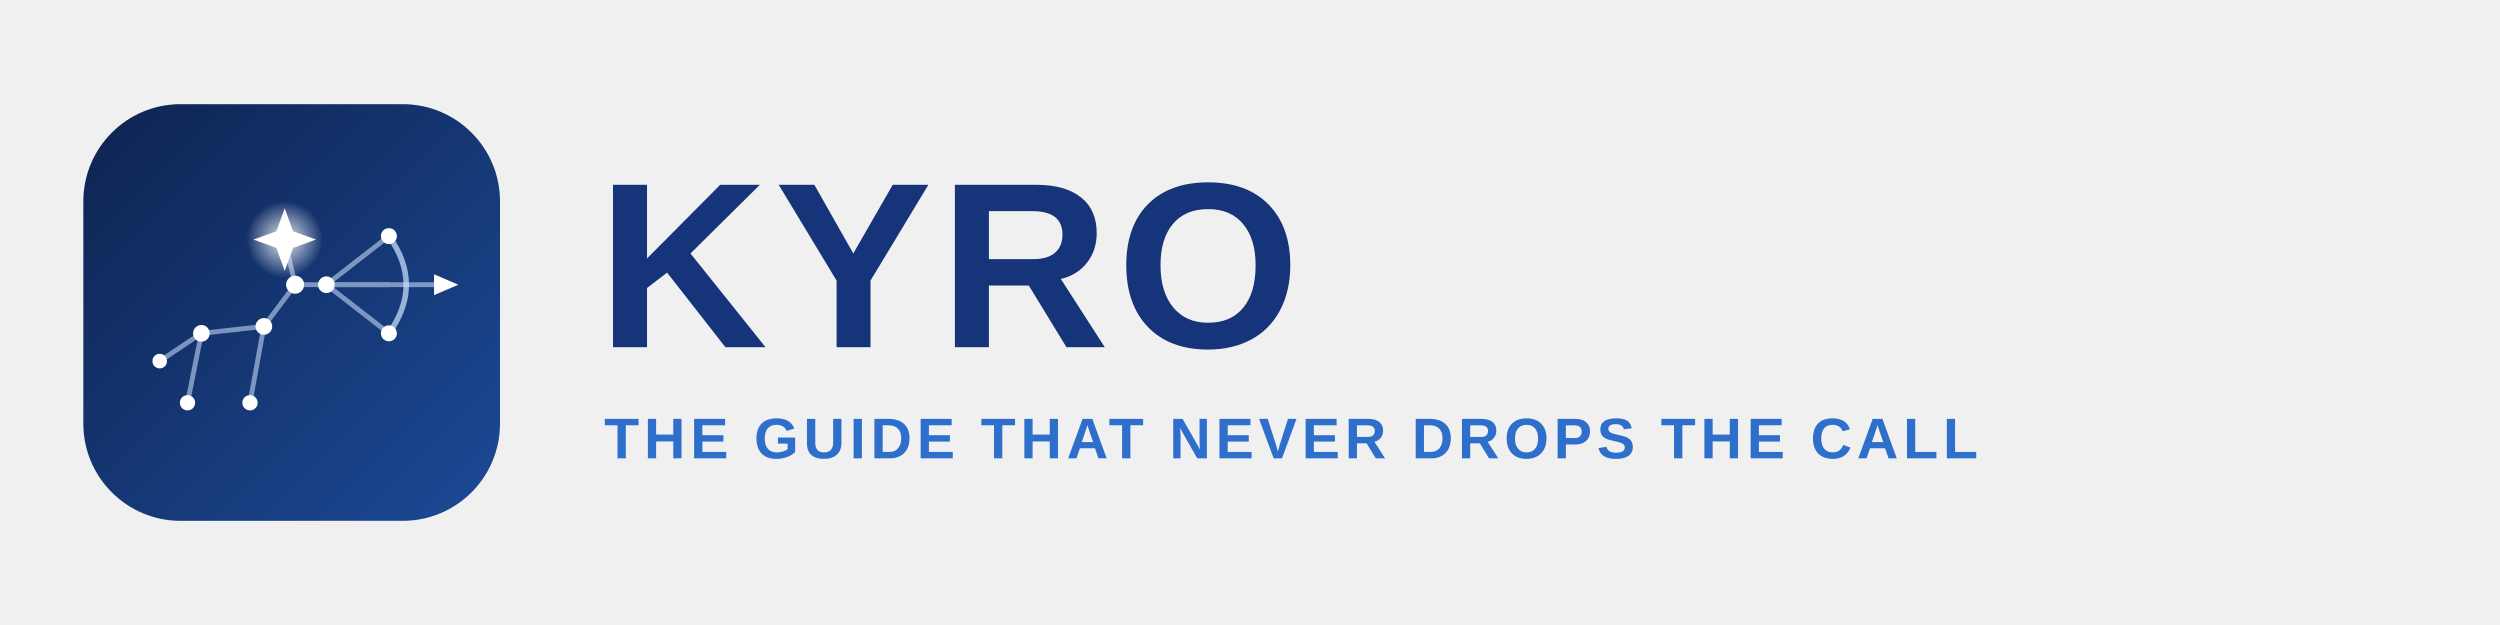
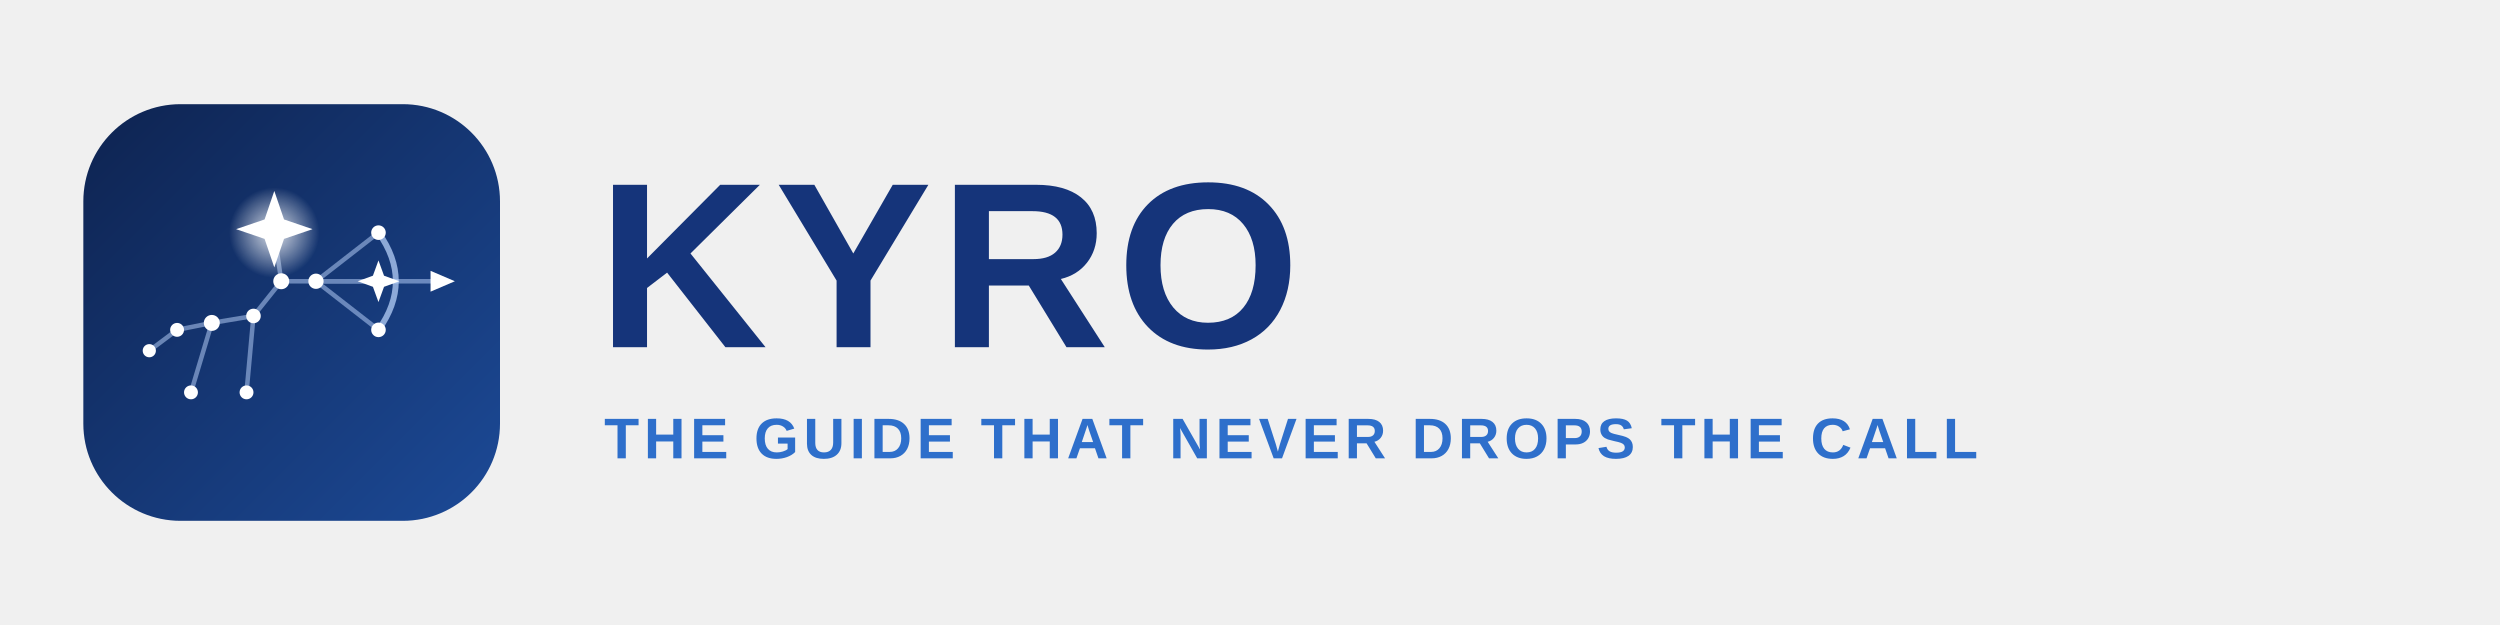
<svg xmlns="http://www.w3.org/2000/svg" viewBox="0 0 720 180" width="720" height="180" role="img" aria-label="Kyro logo">
  <defs>
    <linearGradient id="bg" x1="0" y1="0" x2="1" y2="1">
      <stop offset="0" stop-color="#0E2350" />
      <stop offset="1" stop-color="#1C4A97" />
    </linearGradient>
    <radialGradient id="halo" cx="0.5" cy="0.5" r="0.5">
-       <stop offset="0" stop-color="#FFFFFF" stop-opacity="0.9" />
+       <stop offset="0" stop-color="#FFFFFF" stop-opacity="0.85" />
      <stop offset="1" stop-color="#FFFFFF" stop-opacity="0" />
    </radialGradient>
  </defs>
  <g transform="translate(24,30)">
    <rect x="0" y="0" width="120" height="120" rx="28" fill="url(#bg)" />
-     <g transform="translate(-2,8)">
-       <g stroke="#CFE4FF" stroke-width="1.4" stroke-linecap="round" stroke-linejoin="round" opacity="0.55" fill="none">
-         <path d="M60 31 L63 44 L54 56 L36 58 L24 66" />
-         <path d="M54 56 L50 78" />
-         <path d="M36 58 L32 78" />
-         <path d="M63 44 L90 44" />
-         <path d="M90 30 L72 44 L90 58" />
-         <path d="M72 44 L104 44" />
+     <g transform="translate(-3,7)">
+       <g stroke="#BFD8FF" stroke-width="1.3" stroke-linecap="round" stroke-linejoin="round" opacity="0.5" fill="none">
+         <path d="M58 30 L60 44 L52 54 L40 56 L30 58 L22 64" />
+         <path d="M52 54 L50 76" />
+         <path d="M40 56 L34 76" />
+         <path d="M60 44 L88 44" />
+         <path d="M88 30 L70 44 L88 58" />
+         <path d="M70 44 L104 44" />
      </g>
-       <path d="M90 30 Q100 44 90 58" fill="none" stroke="#CFE4FF" stroke-width="1.6" stroke-linecap="round" opacity="0.7" />
+       <path d="M88 30 Q98 44 88 58" fill="none" stroke="#BFD8FF" stroke-width="1.7" stroke-linecap="round" opacity="0.7" />
      <polygon points="103,41 110,44 103,47" fill="#FFFFFF" />
      <g fill="#FFFFFF">
-         <circle cx="63" cy="44" r="2.6" />
-         <circle cx="54" cy="56" r="2.4" />
-         <circle cx="36" cy="58" r="2.4" />
-         <circle cx="24" cy="66" r="2.1" />
-         <circle cx="50" cy="78" r="2.2" />
-         <circle cx="32" cy="78" r="2.2" />
-         <circle cx="72" cy="44" r="2.4" />
-         <circle cx="90" cy="30" r="2.3" />
-         <circle cx="90" cy="58" r="2.3" />
+         <circle cx="60" cy="44" r="2.3" />
+         <circle cx="52" cy="54" r="2.1" />
+         <circle cx="40" cy="56" r="2.3" />
+         <circle cx="30" cy="58" r="2.0" />
+         <circle cx="22" cy="64" r="1.9" />
+         <circle cx="50" cy="76" r="2.0" />
+         <circle cx="34" cy="76" r="2.0" />
+         <circle cx="70" cy="44" r="2.2" />
+         <circle cx="88" cy="30" r="2.1" />
+         <circle cx="88" cy="58" r="2.1" />
      </g>
-       <circle cx="60" cy="31" r="11" fill="url(#halo)" />
-       <path d="M60 22 L62.4 28.6 L69 31 L62.4 33.4 L60 40 L57.6 33.4 L51 31 L57.6 28.6 Z" fill="#FFFFFF" />
+       <path d="M88 38 L89.6 42.4 L94 44 L89.6 45.6 L88 50 L86.4 45.6 L82 44 L86.4 42.4 Z" fill="#FFFFFF" />
+       <circle cx="58" cy="30" r="13" fill="url(#halo)" />
+       <path d="M58 18 L60.8 26.2 L69 29 L60.8 31.8 L58 40 L55.2 31.8 L47 29 L55.2 26.2 Z" fill="#FFFFFF" />
    </g>
  </g>
  <text x="172" y="100" font-family="'Montserrat','Segoe UI',Arial,sans-serif" font-size="68" font-weight="800" letter-spacing="2" fill="#15347A">KYRO</text>
  <text x="174" y="132" font-family="'Montserrat','Segoe UI',Arial,sans-serif" font-size="16.5" font-weight="600" letter-spacing="1.4" fill="#2E6FCB">THE GUIDE THAT NEVER DROPS THE CALL</text>
</svg>
